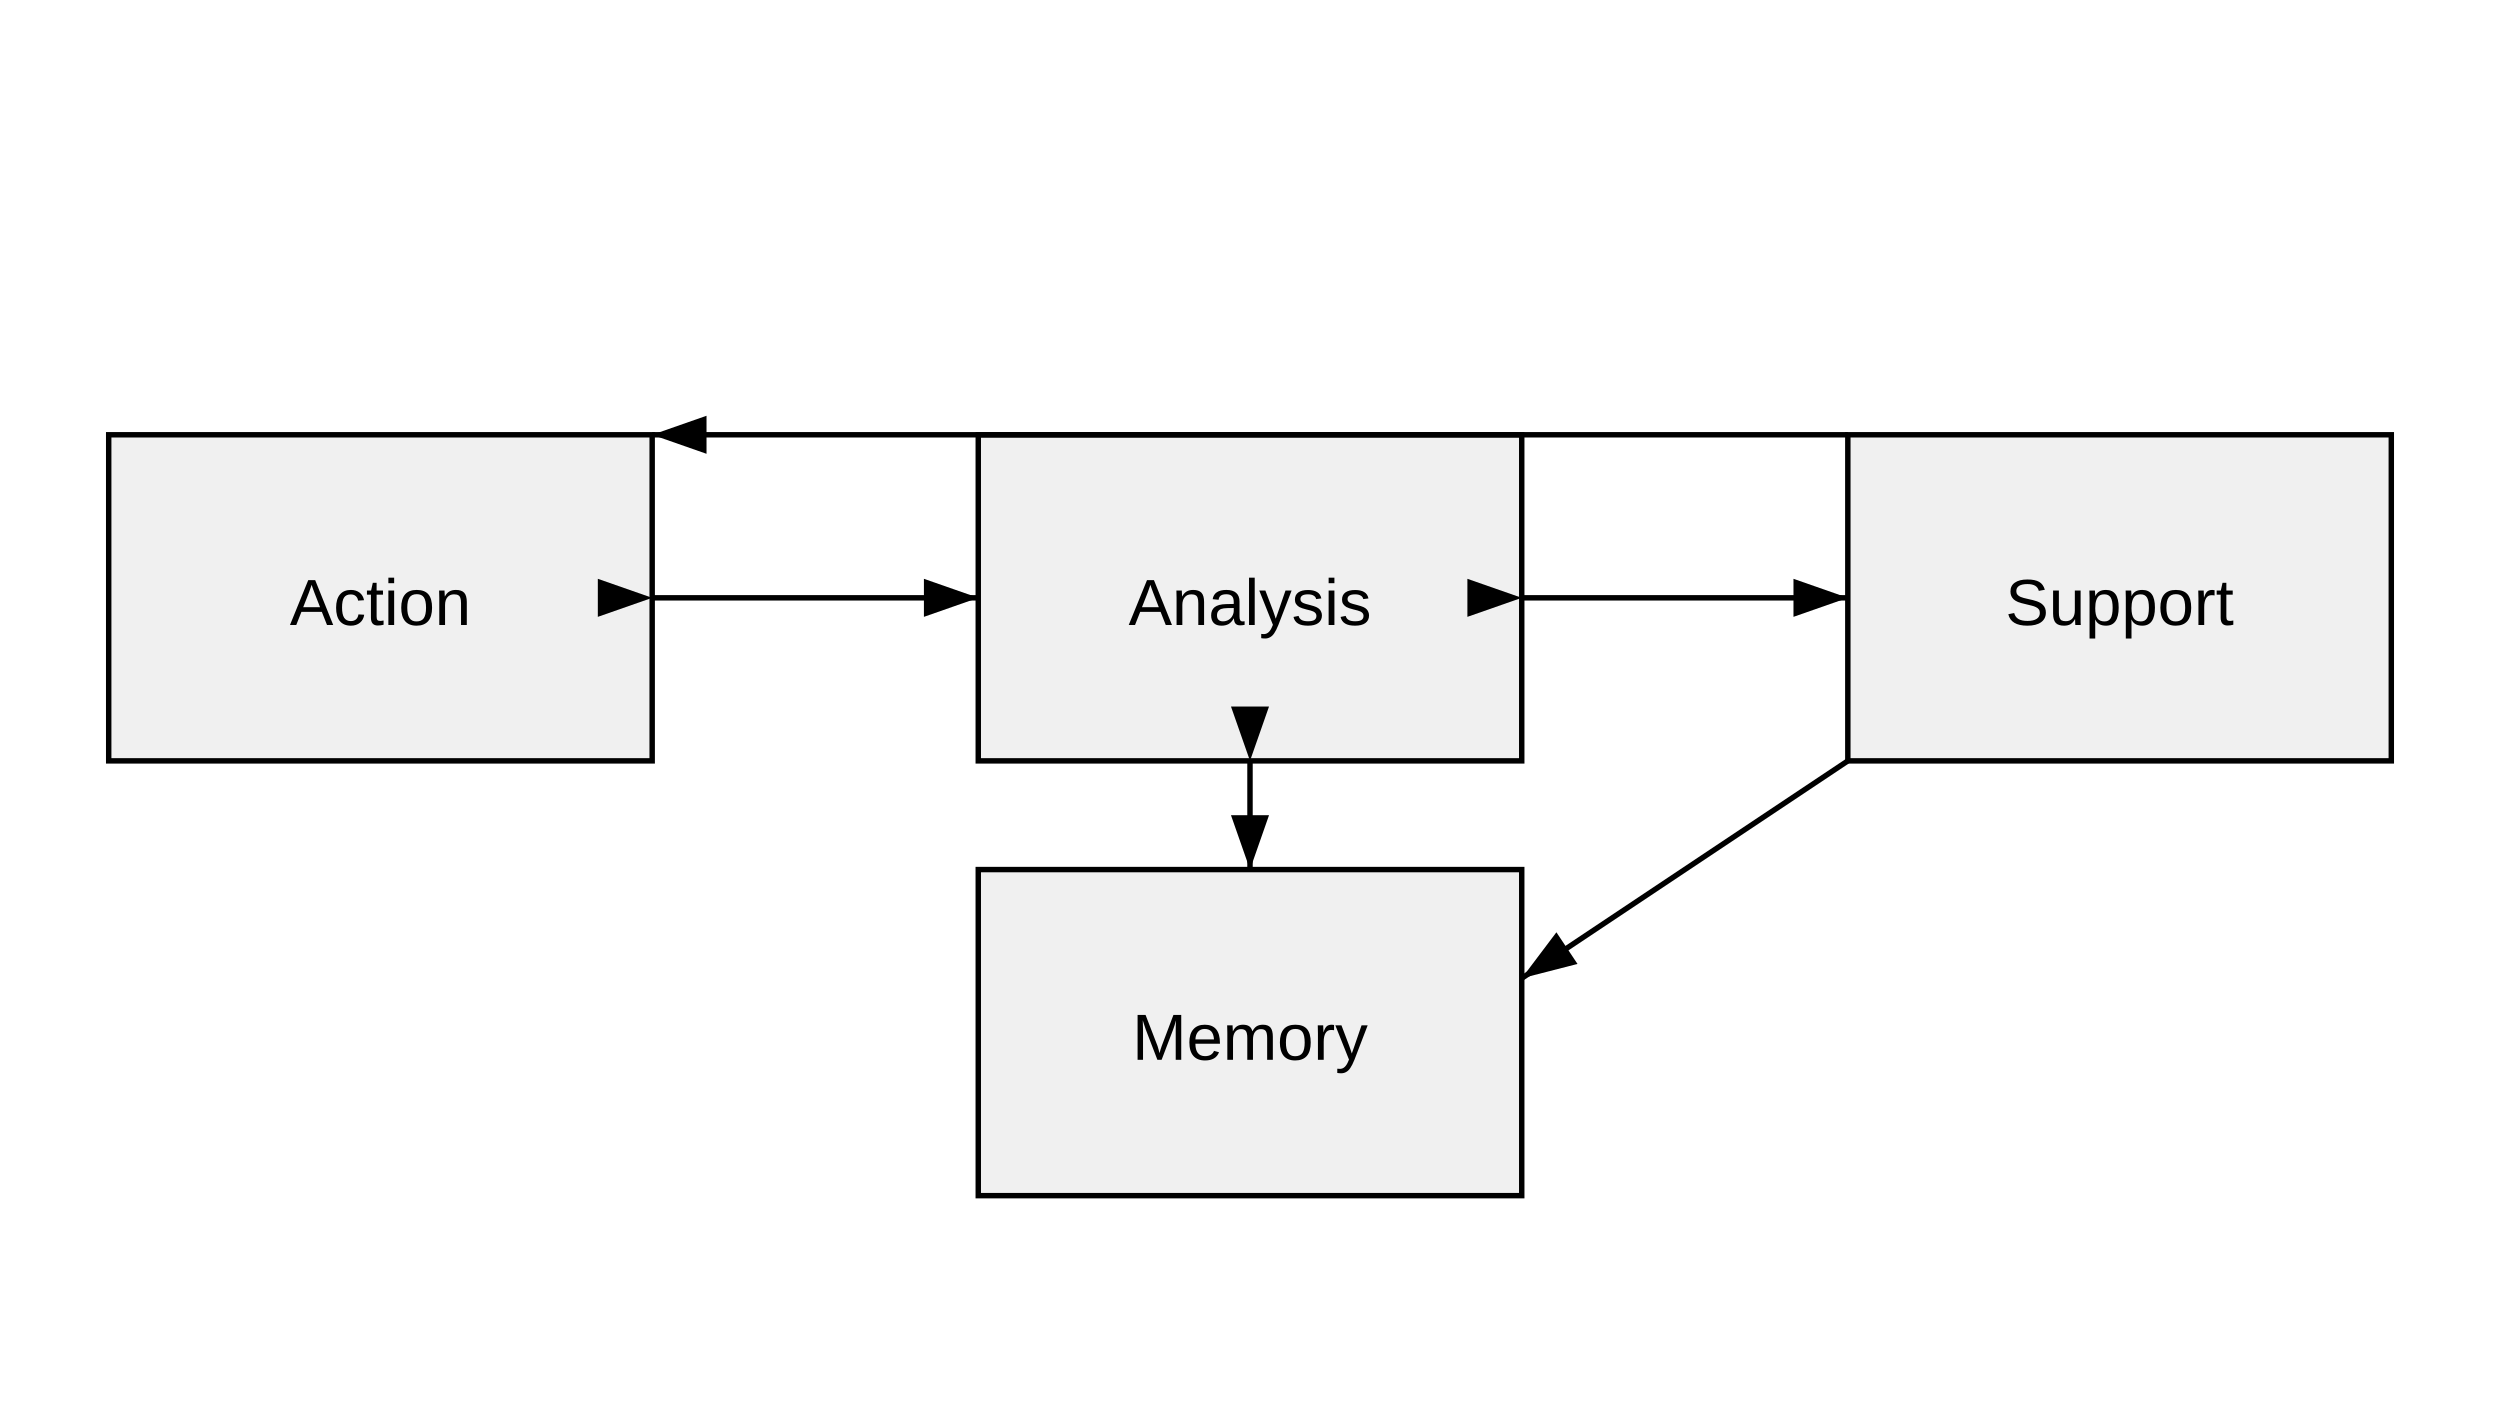
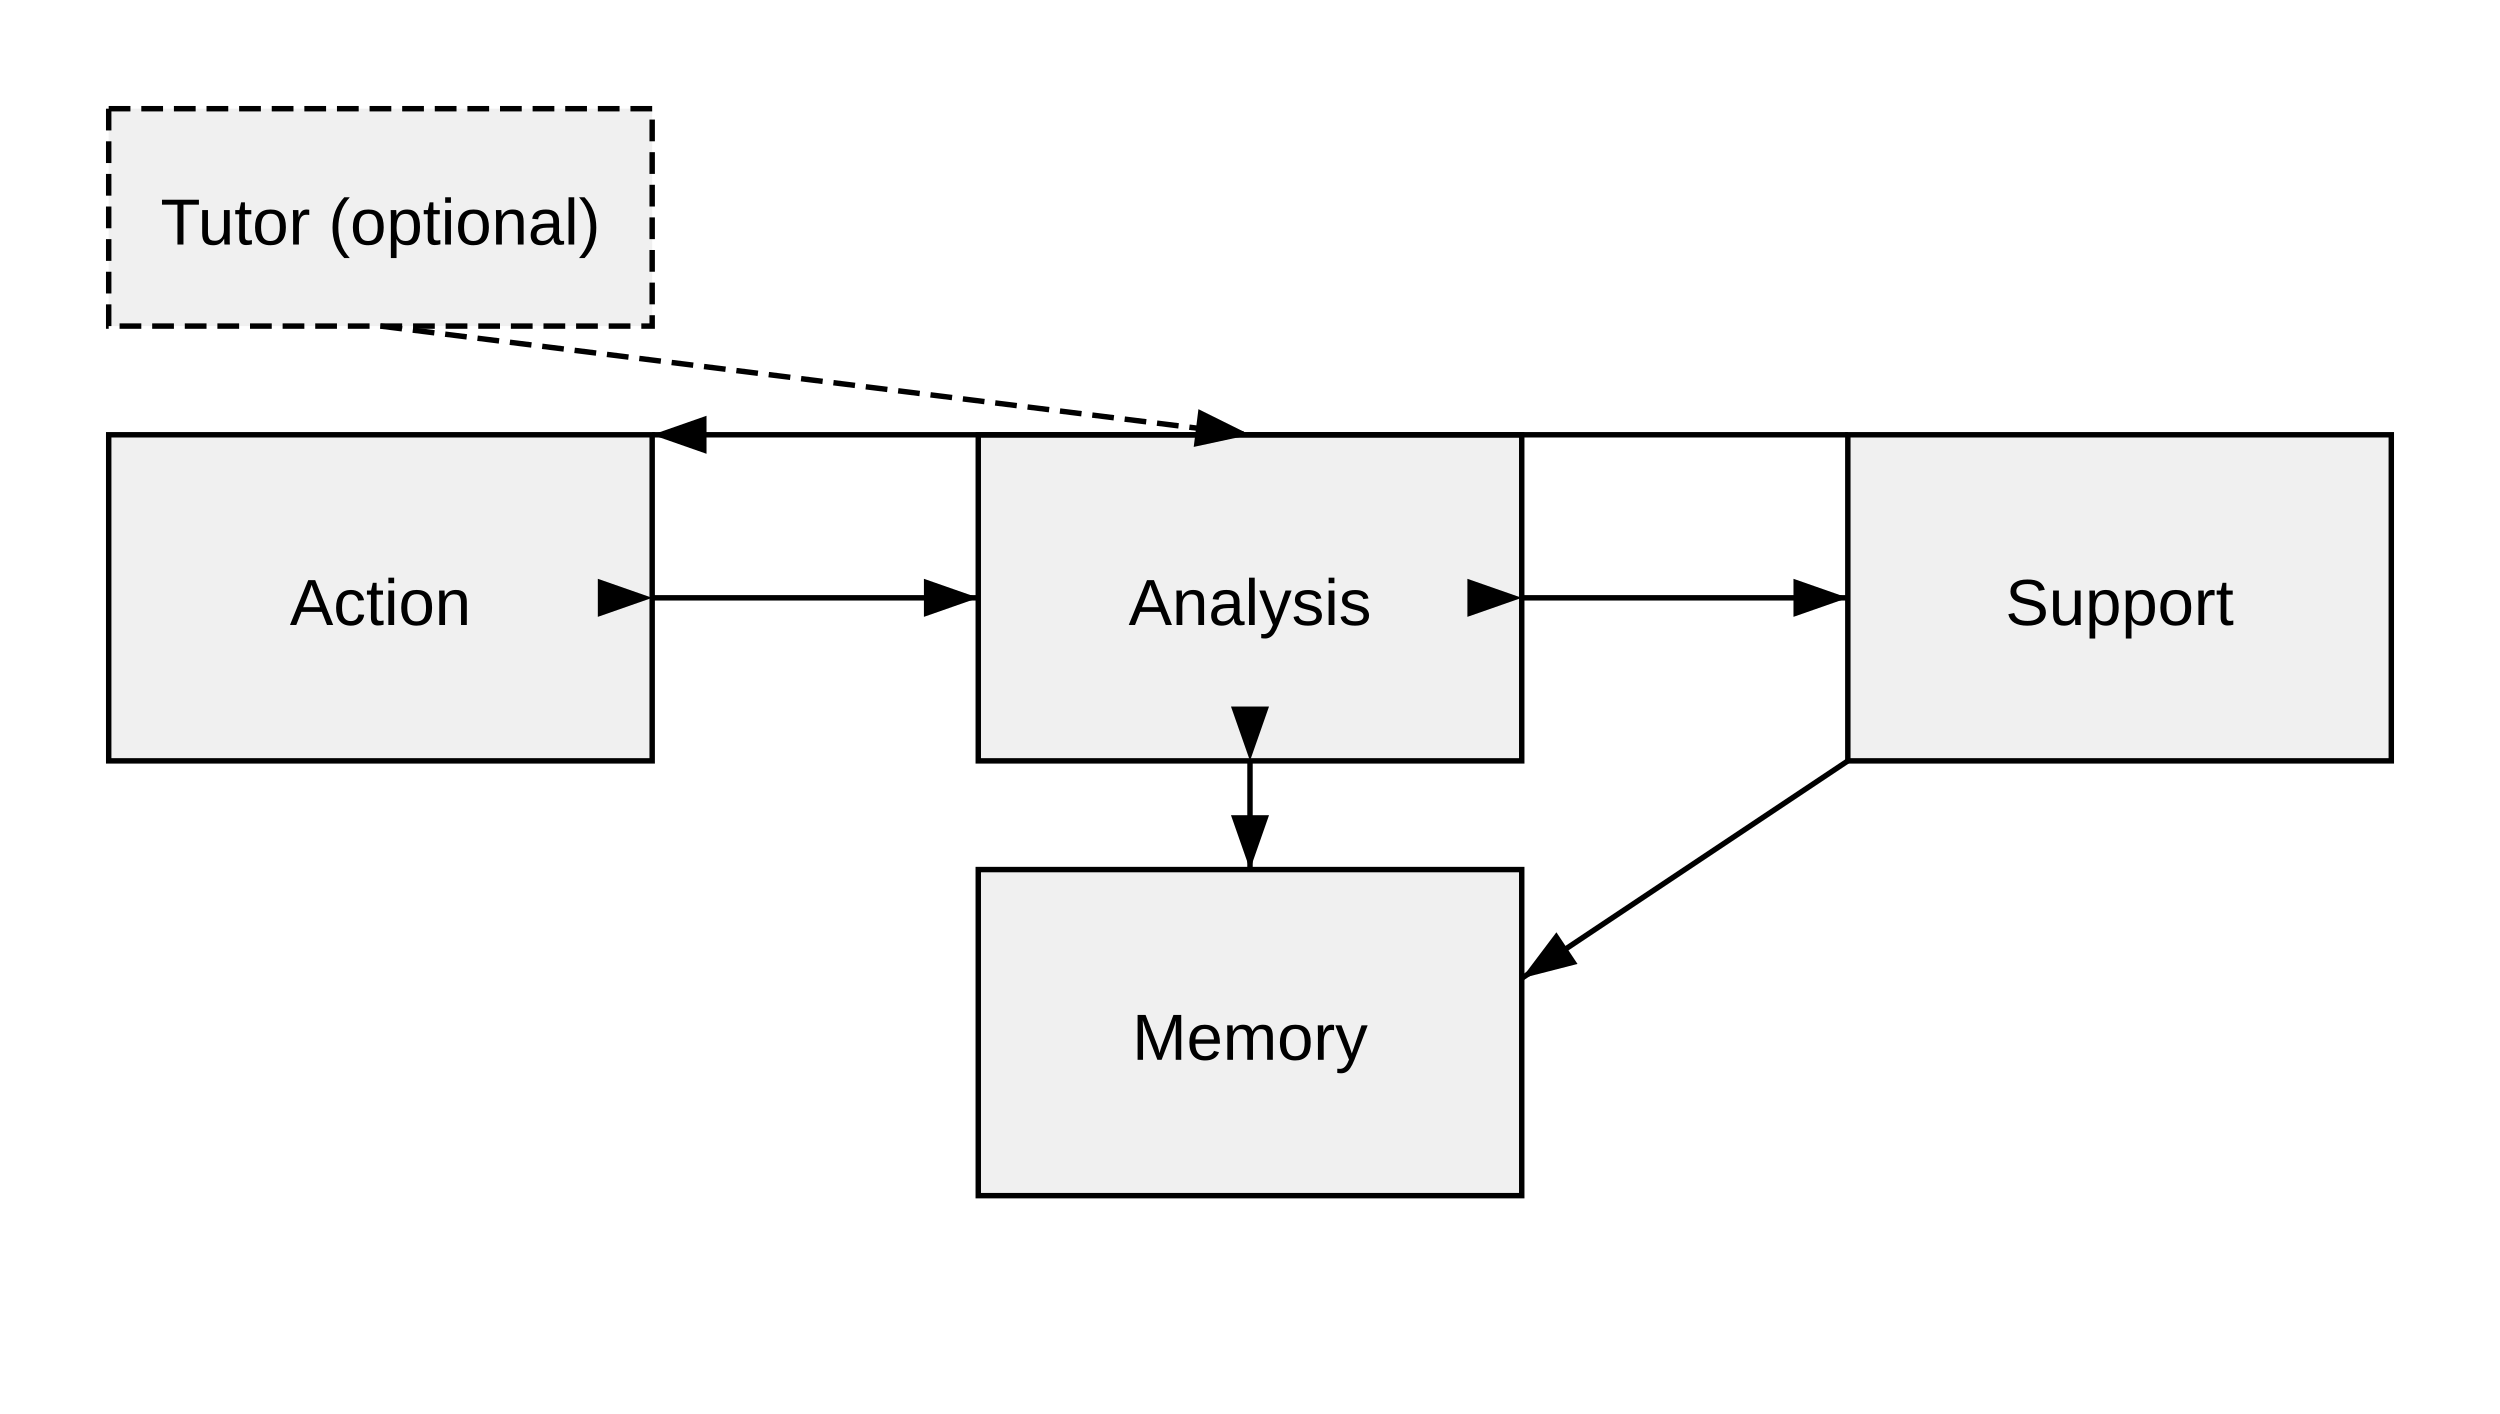
<svg xmlns="http://www.w3.org/2000/svg" width="460" height="260" viewBox="0 0 460 260">
  <defs>
    <marker id="arrow" markerWidth="10" markerHeight="7" refX="10" refY="3.5" orient="auto">
      <polygon points="0 0, 10 3.5, 0 7" fill="#000" />
    </marker>
  </defs>
+   <rect x="20" y="20" width="100" height="40" fill="#f0f0f0" stroke="#000" stroke-dasharray="4 2" />
+   <text x="70" y="45" font-family="Arial" font-size="12" text-anchor="middle">Tutor (optional)</text>
  <rect x="20" y="80" width="100" height="60" fill="#f0f0f0" stroke="#000" />
  <text x="70" y="115" font-family="Arial" font-size="12" text-anchor="middle">Action</text>
  <rect x="180" y="80" width="100" height="60" fill="#f0f0f0" stroke="#000" />
  <text x="230" y="115" font-family="Arial" font-size="12" text-anchor="middle">Analysis</text>
  <rect x="180" y="160" width="100" height="60" fill="#f0f0f0" stroke="#000" />
  <text x="230" y="195" font-family="Arial" font-size="12" text-anchor="middle">Memory</text>
  <rect x="340" y="80" width="100" height="60" fill="#f0f0f0" stroke="#000" />
  <text x="390" y="115" font-family="Arial" font-size="12" text-anchor="middle">Support</text>
+   <line x1="70" y1="60" x2="230" y2="80" stroke="#000" stroke-dasharray="4 2" marker-end="url(#arrow)" />
  <line x1="120" y1="110" x2="180" y2="110" stroke="#000" marker-start="url(#arrow)" marker-end="url(#arrow)" />
  <line x1="230" y1="140" x2="230" y2="160" stroke="#000" marker-start="url(#arrow)" marker-end="url(#arrow)" />
  <line x1="280" y1="110" x2="340" y2="110" stroke="#000" marker-start="url(#arrow)" marker-end="url(#arrow)" />
  <line x1="340" y1="140" x2="280" y2="180" stroke="#000" marker-end="url(#arrow)" />
  <line x1="340" y1="80" x2="120" y2="80" stroke="#000" marker-end="url(#arrow)" />
</svg>
